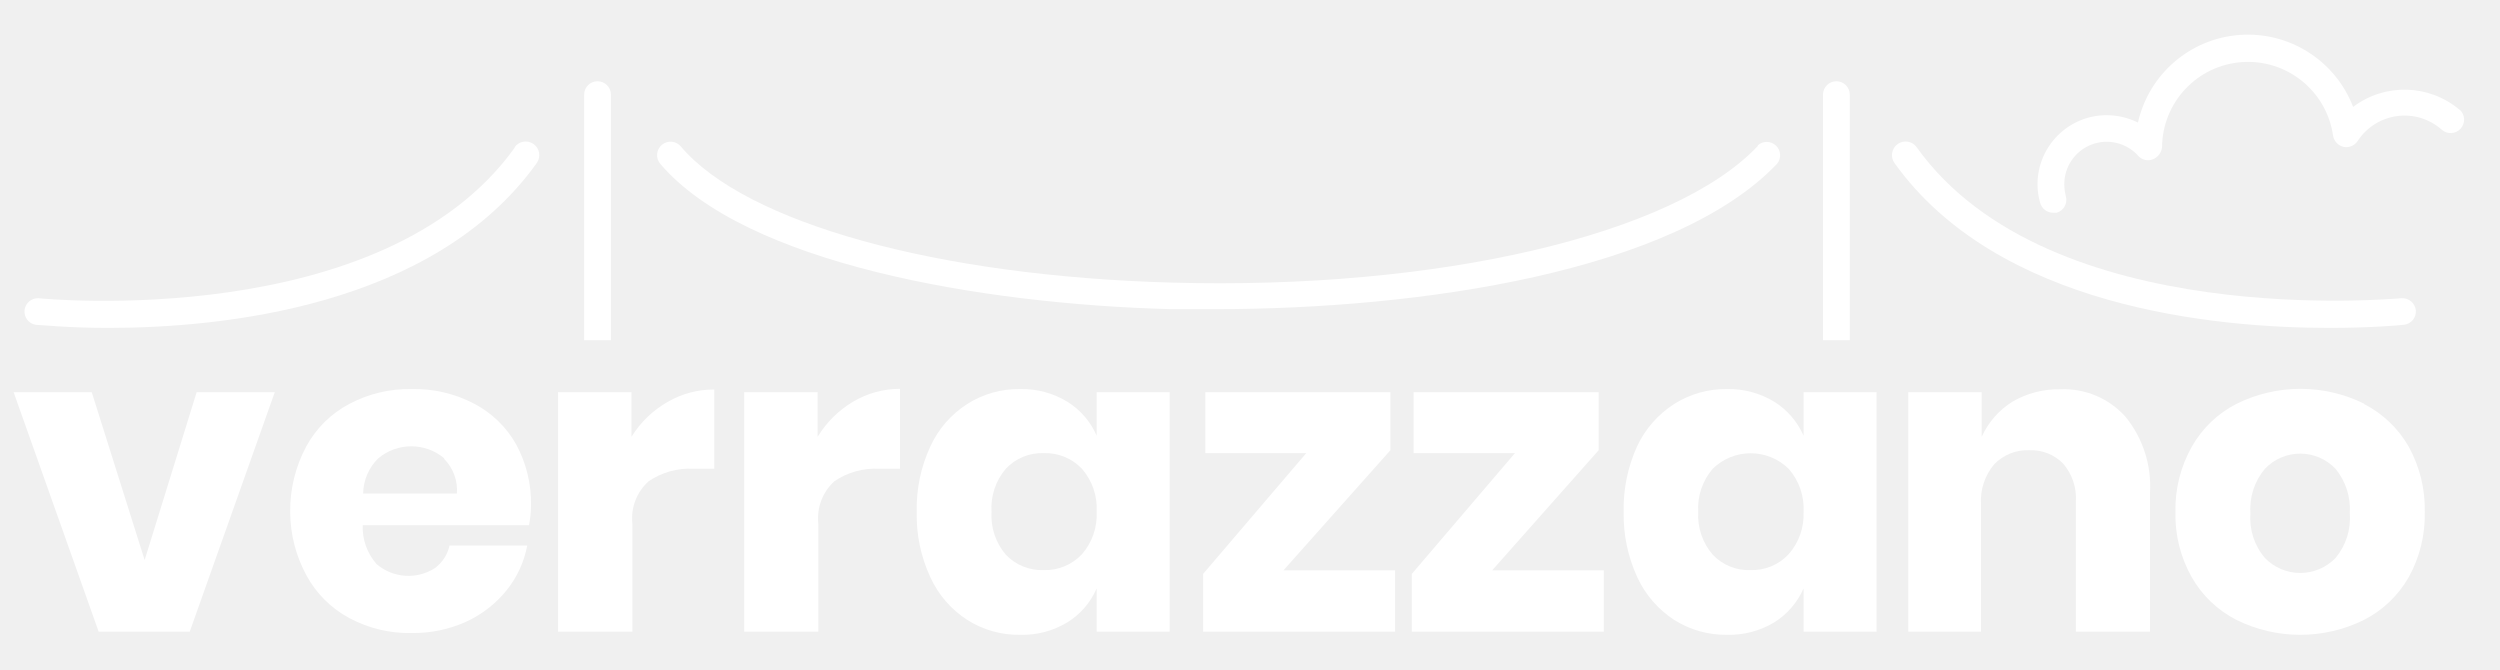
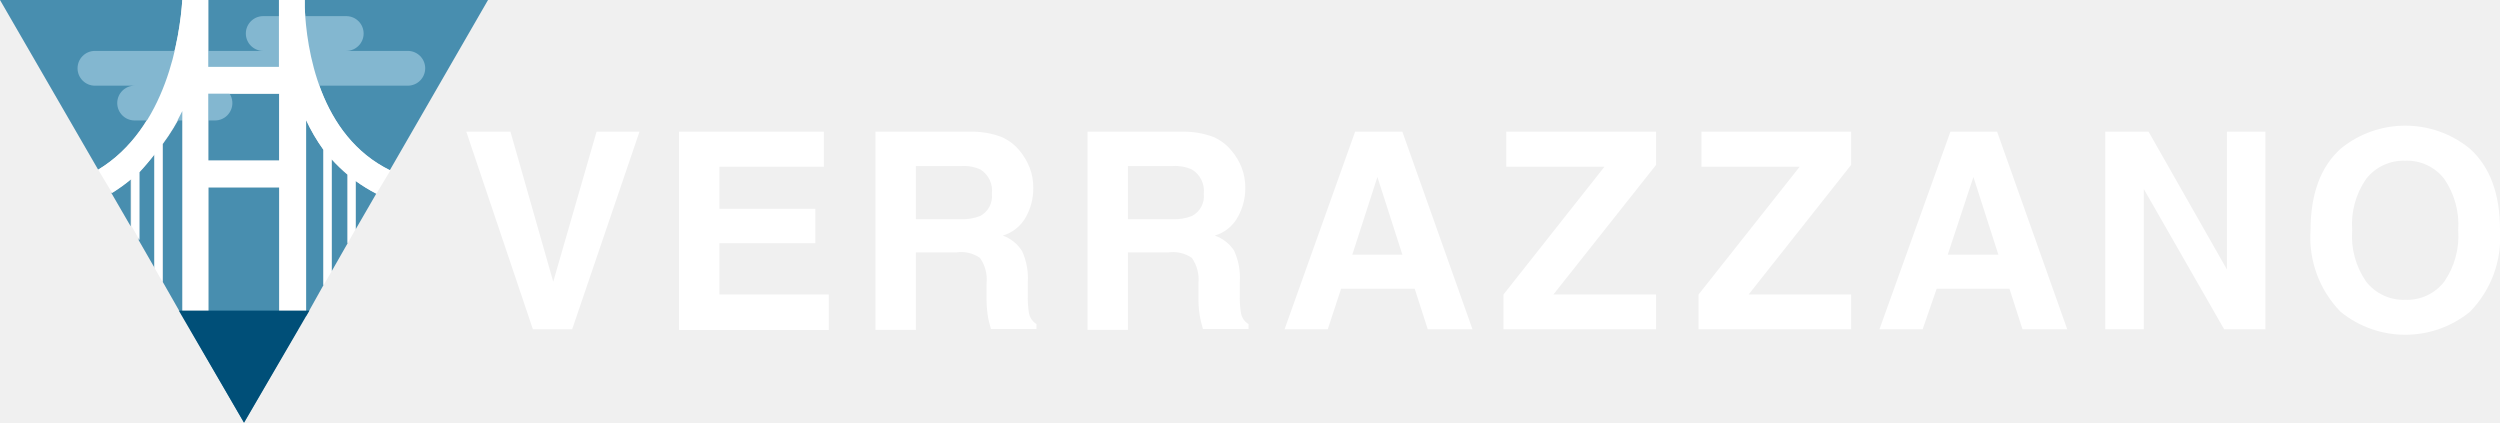
- <svg xmlns="http://www.w3.org/2000/svg" id="Layer_1" data-name="Layer 1" viewBox="0 0 112 30">
+ <svg xmlns="http://www.w3.org/2000/svg" id="Layer_1" data-name="Layer 1" viewBox="0 0 178.27 30.14">
  <defs>
-     <style>.cls-1{fill:#fff;}</style>
+     <style>.cls-1{fill:#488eaf;}.cls-2{fill:#83b7d0;}.cls-3{fill:#fff;}.cls-4{fill:#004f78;}</style>
  </defs>
-   <path class="cls-1" d="M6.48,25.09l2.33-7.52h3.5L8.5,28.3H4.42L.61,17.57h3.5Z" />
-   <path class="cls-1" d="M23.7,23.53H16.25a2.49,2.49,0,0,0,.62,1.74,2.19,2.19,0,0,0,2.63.17,1.73,1.73,0,0,0,.64-1h3.48a4.54,4.54,0,0,1-.92,2,5,5,0,0,1-1.81,1.41,5.73,5.73,0,0,1-2.44.51,5.66,5.66,0,0,1-2.8-.67,4.71,4.71,0,0,1-1.92-1.91A6,6,0,0,1,13,22.94,6.08,6.08,0,0,1,13.72,20a4.68,4.68,0,0,1,1.92-1.9,5.72,5.72,0,0,1,2.81-.67,5.74,5.74,0,0,1,2.8.66,4.6,4.6,0,0,1,1.88,1.83,5.52,5.52,0,0,1,.66,2.73A4.78,4.78,0,0,1,23.7,23.53Zm-3.8-3a2.3,2.3,0,0,0-2.95,0,2.24,2.24,0,0,0-.68,1.58h4.2A2,2,0,0,0,19.9,20.56Z" />
-   <path class="cls-1" d="M29.92,18A4.11,4.11,0,0,1,32,17.45V21h-.94a3.25,3.25,0,0,0-2,.56,2.22,2.22,0,0,0-.73,1.89V28.3H25V17.57h3.29v2A4.56,4.56,0,0,1,29.92,18Z" />
-   <path class="cls-1" d="M38.21,18a4.11,4.11,0,0,1,2.11-.58V21h-.94a3.25,3.25,0,0,0-2,.56,2.24,2.24,0,0,0-.72,1.89V28.3H33.34V17.57h3.29v2A4.62,4.62,0,0,1,38.21,18Z" />
-   <path class="cls-1" d="M47.82,18a3.34,3.34,0,0,1,1.31,1.52V17.57H52.4V28.3H49.13V26.36a3.34,3.34,0,0,1-1.31,1.52,3.88,3.88,0,0,1-2.11.56,4.29,4.29,0,0,1-2.38-.67,4.49,4.49,0,0,1-1.65-1.91,6.54,6.54,0,0,1-.61-2.92A6.57,6.57,0,0,1,41.68,20a4.46,4.46,0,0,1,1.65-1.9,4.29,4.29,0,0,1,2.38-.67A3.88,3.88,0,0,1,47.82,18Zm-2.76,3a2.71,2.71,0,0,0-.64,1.93,2.7,2.7,0,0,0,.64,1.92,2.22,2.22,0,0,0,1.7.69,2.25,2.25,0,0,0,1.71-.71,2.68,2.68,0,0,0,.66-1.9A2.7,2.7,0,0,0,48.47,21a2.25,2.25,0,0,0-1.71-.7A2.22,2.22,0,0,0,45.06,21Z" />
-   <path class="cls-1" d="M57.5,25.55h5V28.3H53.9V25.71l4.62-5.41H54V17.57h8.29v2.6Z" />
-   <path class="cls-1" d="M66.85,25.55h5V28.3H63.25V25.71l4.62-5.41H63.33V17.57h8.29v2.6Z" />
-   <path class="cls-1" d="M79.49,18a3.4,3.4,0,0,1,1.31,1.52V17.57h3.27V28.3H80.8V26.36a3.4,3.4,0,0,1-1.31,1.52,3.92,3.92,0,0,1-2.12.56A4.32,4.32,0,0,1,75,27.77a4.56,4.56,0,0,1-1.65-1.91,6.68,6.68,0,0,1-.61-2.92A6.71,6.71,0,0,1,73.34,20,4.53,4.53,0,0,1,75,18.1a4.32,4.32,0,0,1,2.38-.67A3.92,3.92,0,0,1,79.49,18Zm-2.76,3a2.71,2.71,0,0,0-.65,1.93,2.7,2.7,0,0,0,.65,1.92,2.21,2.21,0,0,0,1.7.69,2.23,2.23,0,0,0,1.7-.71,2.68,2.68,0,0,0,.67-1.9A2.7,2.7,0,0,0,80.13,21a2.43,2.43,0,0,0-3.4,0Z" />
-   <path class="cls-1" d="M95.23,18.68a4.92,4.92,0,0,1,1.09,3.39V28.3H93V22.45a2.37,2.37,0,0,0-.57-1.68,2,2,0,0,0-1.51-.6,2.06,2.06,0,0,0-1.58.63,2.53,2.53,0,0,0-.59,1.81V28.3H85.49V17.57h3.29v2A3.6,3.6,0,0,1,90.15,18a4.08,4.08,0,0,1,2.15-.56A3.7,3.7,0,0,1,95.23,18.68Z" />
-   <path class="cls-1" d="M105.91,18.1a4.85,4.85,0,0,1,2,1.91,5.79,5.79,0,0,1,.72,2.93,5.75,5.75,0,0,1-.72,2.92,4.85,4.85,0,0,1-2,1.91,6.44,6.44,0,0,1-5.72,0,4.82,4.82,0,0,1-2-1.91,5.65,5.65,0,0,1-.73-2.92A5.69,5.69,0,0,1,98.2,20a4.82,4.82,0,0,1,2-1.91,6.44,6.44,0,0,1,5.72,0ZM101.47,21a2.79,2.79,0,0,0-.65,2,2.74,2.74,0,0,0,.65,2,2.2,2.2,0,0,0,3.16,0,2.78,2.78,0,0,0,.64-2,2.84,2.84,0,0,0-.64-2,2.18,2.18,0,0,0-3.16,0Z" />
-   <path class="cls-1" d="M26.77,3.64a.6.6,0,0,0-.6.6v11h1.2v-11A.6.6,0,0,0,26.77,3.64Z" />
-   <path class="cls-1" d="M82.27,3.64a.6.6,0,0,0-.6.6v11h1.2v-11A.6.6,0,0,0,82.27,3.64Z" />
-   <path class="cls-1" d="M23.07,6.6c-5.91,8.28-21.2,6.78-21.35,6.76a.6.6,0,0,0-.13,1.19c.18,0,1.41.14,3.26.14,5,0,14.57-.91,19.2-7.39a.6.6,0,1,0-1-.7Z" />
-   <path class="cls-1" d="M107.59,13.36c-.16,0-15.8,1.53-21.72-6.76a.6.6,0,0,0-1,.7c4.63,6.48,14.36,7.39,19.5,7.39,1.87,0,3.14-.12,3.32-.14a.6.6,0,0,0,.54-.65A.61.61,0,0,0,107.59,13.36Z" />
-   <path class="cls-1" d="M78.75,6.54C75,10.52,64.41,13,52.48,12.66,42,12.37,33.41,10,30.5,6.56a.6.6,0,1,0-.92.78c3.79,4.45,14.3,6.28,22.86,6.51.65,0,1.32,0,2,0,9.17,0,20.57-1.67,25.18-6.52a.6.6,0,0,0-.87-.82Z" />
-   <path class="cls-1" d="M110.19,4.92a3.82,3.82,0,0,0-4.77-.13,5.05,5.05,0,0,0-9.64.7,3.2,3.2,0,0,0-1.4-.33,3.1,3.1,0,0,0-3.1,3.09,2.94,2.94,0,0,0,.12.84.6.6,0,0,0,.57.44l.17,0a.6.6,0,0,0,.41-.74,2.25,2.25,0,0,1-.07-.52A1.9,1.9,0,0,1,95.81,7a.58.58,0,0,0,.63.14.66.66,0,0,0,.42-.54,3.85,3.85,0,0,1,7.66-.53.62.62,0,0,0,.47.51.61.61,0,0,0,.63-.26,2.51,2.51,0,0,1,3.77-.51.6.6,0,1,0,.8-.9Z" />
+   <path class="cls-1" d="M11.61,10.27v9.84l1.14,2,.29.27V7.92A15.15,15.15,0,0,1,11.61,10.27Z" />
+   <path class="cls-1" d="M7.94,13.76l1.38,2.38V12.78A11.92,11.92,0,0,1,7.94,13.76Z" />
+   <path class="cls-1" d="M9.89,12.28v4.85l1.15,2V11A13.61,13.61,0,0,1,9.89,12.28Z" />
+   <path class="cls-1" d="M13,0H0L7,12.1C11.82,9.18,12.83,2.63,13,0Z" />
+   <path class="cls-1" d="M27.79,12.15,34.8,0H21.73V.54C21.86,3.49,22.76,9.67,27.79,12.15Z" />
+   <path class="cls-1" d="M20,4.77V.71c0-.26,0-.49,0-.71H14.85V4.77Z" />
+   <polygon class="cls-1" points="19.91 13.36 14.85 13.36 14.85 23.48 13.56 23.48 17.4 30.14 21.25 23.48 19.91 23.48 19.91 13.36" />
+   <path class="cls-1" d="M23.64,11.36v8l1.14-2v-4.9A11.85,11.85,0,0,1,23.64,11.36Z" />
+   <rect class="cls-1" x="14.85" y="6.68" width="5.06" height="4.77" />
+   <path class="cls-1" d="M25.35,16.37l1.48-2.56a11.74,11.74,0,0,1-1.48-.91Z" />
+   <path class="cls-1" d="M21.82,8.56v14l1.24-2.22V10.68A13,13,0,0,1,21.82,8.56Z" />
+   <path class="cls-2" d="M29.08,3.63H24.69a1.24,1.24,0,0,0,0-2.48H18.77a1.24,1.24,0,1,0,0,2.48h-12a1.24,1.24,0,0,0,0,2.48H9.6a1.24,1.24,0,1,0,0,2.48h5.73a1.24,1.24,0,1,0,0-2.48H29.08a1.24,1.24,0,1,0,0-2.48Z" />
+   <path class="cls-3" d="M21.73.54V0H19.89c0,.22,0,.45,0,.71V4.77H14.85V0H13c-.17,2.63-1.13,9.18-6,12.1l1,1.66a11.92,11.92,0,0,0,1.38-1v3.36l.57,1V12.28A13.61,13.61,0,0,0,11,11v8.07l.57,1V10.27A15,15,0,0,0,13,7.92v14.5l.57,1.06h1.29V13.36h5.06V23.48h1.34l.57-.92v-14a13,13,0,0,0,1.24,2.12v9.66l.58-1v-8a11.85,11.85,0,0,0,1.14,1.1v4.9l.57-1V12.9a11.74,11.74,0,0,0,1.48.91l1-1.66C22.76,9.67,21.86,3.49,21.73.54ZM19.91,11.45H14.85V6.68h5.06Z" />
+   <polygon class="cls-4" points="12.75 22.15 22.06 22.15 17.4 30.14 12.75 22.15" />
+   <path class="cls-3" d="M42.54,9.39H45.6L40.8,23.48H38L33.25,9.39H36.4l3.05,10.7Z" />
+   <path class="cls-3" d="M58.75,11.89H51.3v3h6.84v2.45H51.3V21h7.8v2.53H48.42V9.39H58.75Z" />
+   <path class="cls-3" d="M71.4,9.76a3.46,3.46,0,0,1,1.32,1,4.44,4.44,0,0,1,.7,1.19,3.8,3.8,0,0,1,.26,1.48,4.15,4.15,0,0,1-.5,2,2.81,2.81,0,0,1-1.67,1.37,2.68,2.68,0,0,1,1.38,1.12,4.63,4.63,0,0,1,.4,2.2V21a7.27,7.27,0,0,0,.08,1.31,1.19,1.19,0,0,0,.54.8v.35H70.66c-.08-.31-.15-.56-.19-.75a8.13,8.13,0,0,1-.12-1.22l0-1.3a2.65,2.65,0,0,0-.47-1.8A2.34,2.34,0,0,0,68.19,18H65.31v5.52H62.43V9.39h6.74A6,6,0,0,1,71.4,9.76Zm-6.09,2.08v3.79h3.17a3.45,3.45,0,0,0,1.42-.23,1.6,1.6,0,0,0,.83-1.59,1.78,1.78,0,0,0-.81-1.72,2.84,2.84,0,0,0-1.36-.25Z" />
+   <path class="cls-3" d="M86.51,9.76a3.46,3.46,0,0,1,1.32,1,4.22,4.22,0,0,1,.71,1.19,4,4,0,0,1,.26,1.48,4.16,4.16,0,0,1-.51,2,2.76,2.76,0,0,1-1.67,1.37A2.68,2.68,0,0,1,88,17.87a4.62,4.62,0,0,1,.41,2.2V21a6.42,6.42,0,0,0,.08,1.31,1.13,1.13,0,0,0,.54.8v.35H85.78c-.09-.31-.15-.56-.19-.75a7,7,0,0,1-.13-1.22v-1.3a2.7,2.7,0,0,0-.47-1.8A2.38,2.38,0,0,0,83.3,18H80.43v5.52H77.55V9.39h6.74A6,6,0,0,1,86.51,9.76Zm-6.08,2.08v3.79H83.6A3.4,3.4,0,0,0,85,15.4a1.59,1.59,0,0,0,.84-1.59A1.78,1.78,0,0,0,85,12.09a2.86,2.86,0,0,0-1.36-.25Z" />
+   <path class="cls-3" d="M96.63,9.39H100l5,14.09h-3.19l-.93-2.89H95.63l-.95,2.89H91.6Zm-.2,8.77H100l-1.78-5.54Z" />
+   <path class="cls-3" d="M107.21,21l7.2-9.11h-7V9.39h10.68v2.37L110.77,21h7.32v2.48H107.21Z" />
+   <path class="cls-3" d="M121.12,21l7.21-9.11h-7V9.39H132v2.37L124.69,21H132v2.48H121.12Z" />
+   <path class="cls-3" d="M139.08,9.39h3.33l5,14.09h-3.19l-.93-2.89h-5.19l-1,2.89h-3.08Zm-.19,8.77h3.61l-1.78-5.54Z" />
+   <path class="cls-3" d="M150.12,9.39h3.09l5.59,9.83V9.39h2.74V23.48H158.6l-5.73-10v10h-2.75Z" />
+   <path class="cls-3" d="M176.13,22.23a7.31,7.31,0,0,1-9.23,0,7.58,7.58,0,0,1-2.14-5.81q0-3.87,2.14-5.81a7.28,7.28,0,0,1,9.23,0q2.15,1.94,2.14,5.81A7.58,7.58,0,0,1,176.13,22.23Zm-1.84-2.14a5.73,5.73,0,0,0,1-3.67,5.77,5.77,0,0,0-1-3.67,3.35,3.35,0,0,0-2.77-1.29,3.39,3.39,0,0,0-2.79,1.29,5.67,5.67,0,0,0-1,3.67,5.67,5.67,0,0,0,1,3.67,3.39,3.39,0,0,0,2.79,1.29A3.35,3.35,0,0,0,174.29,20.09Z" />
</svg>
